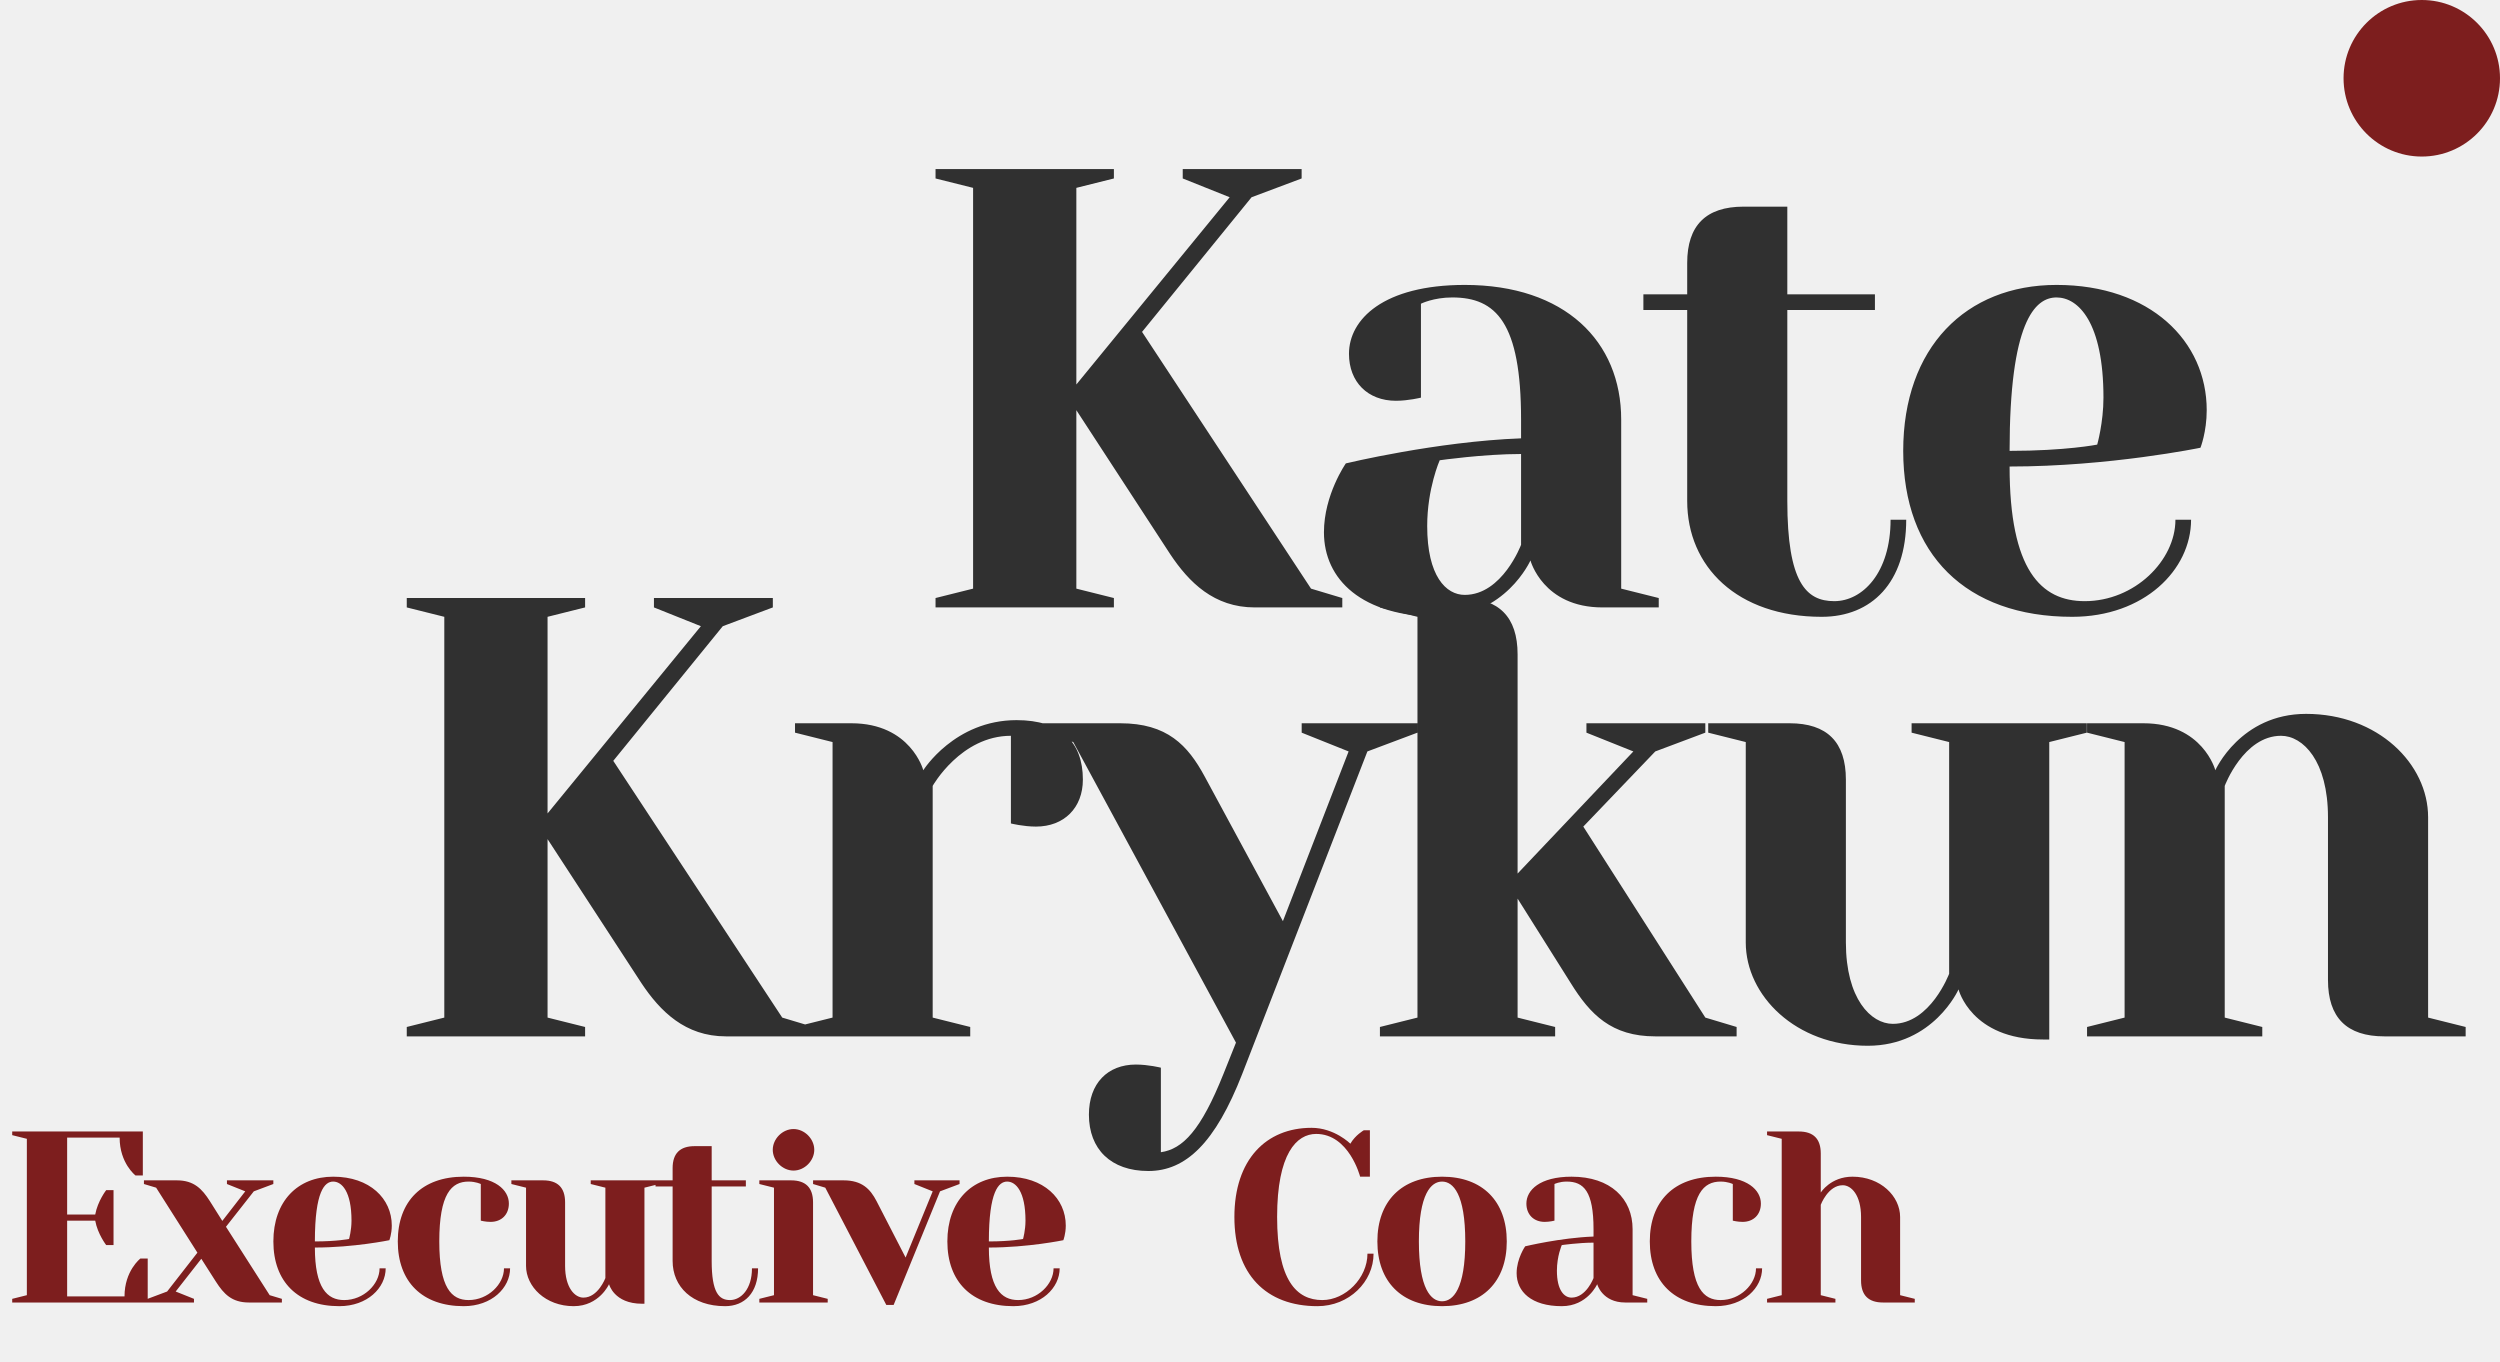
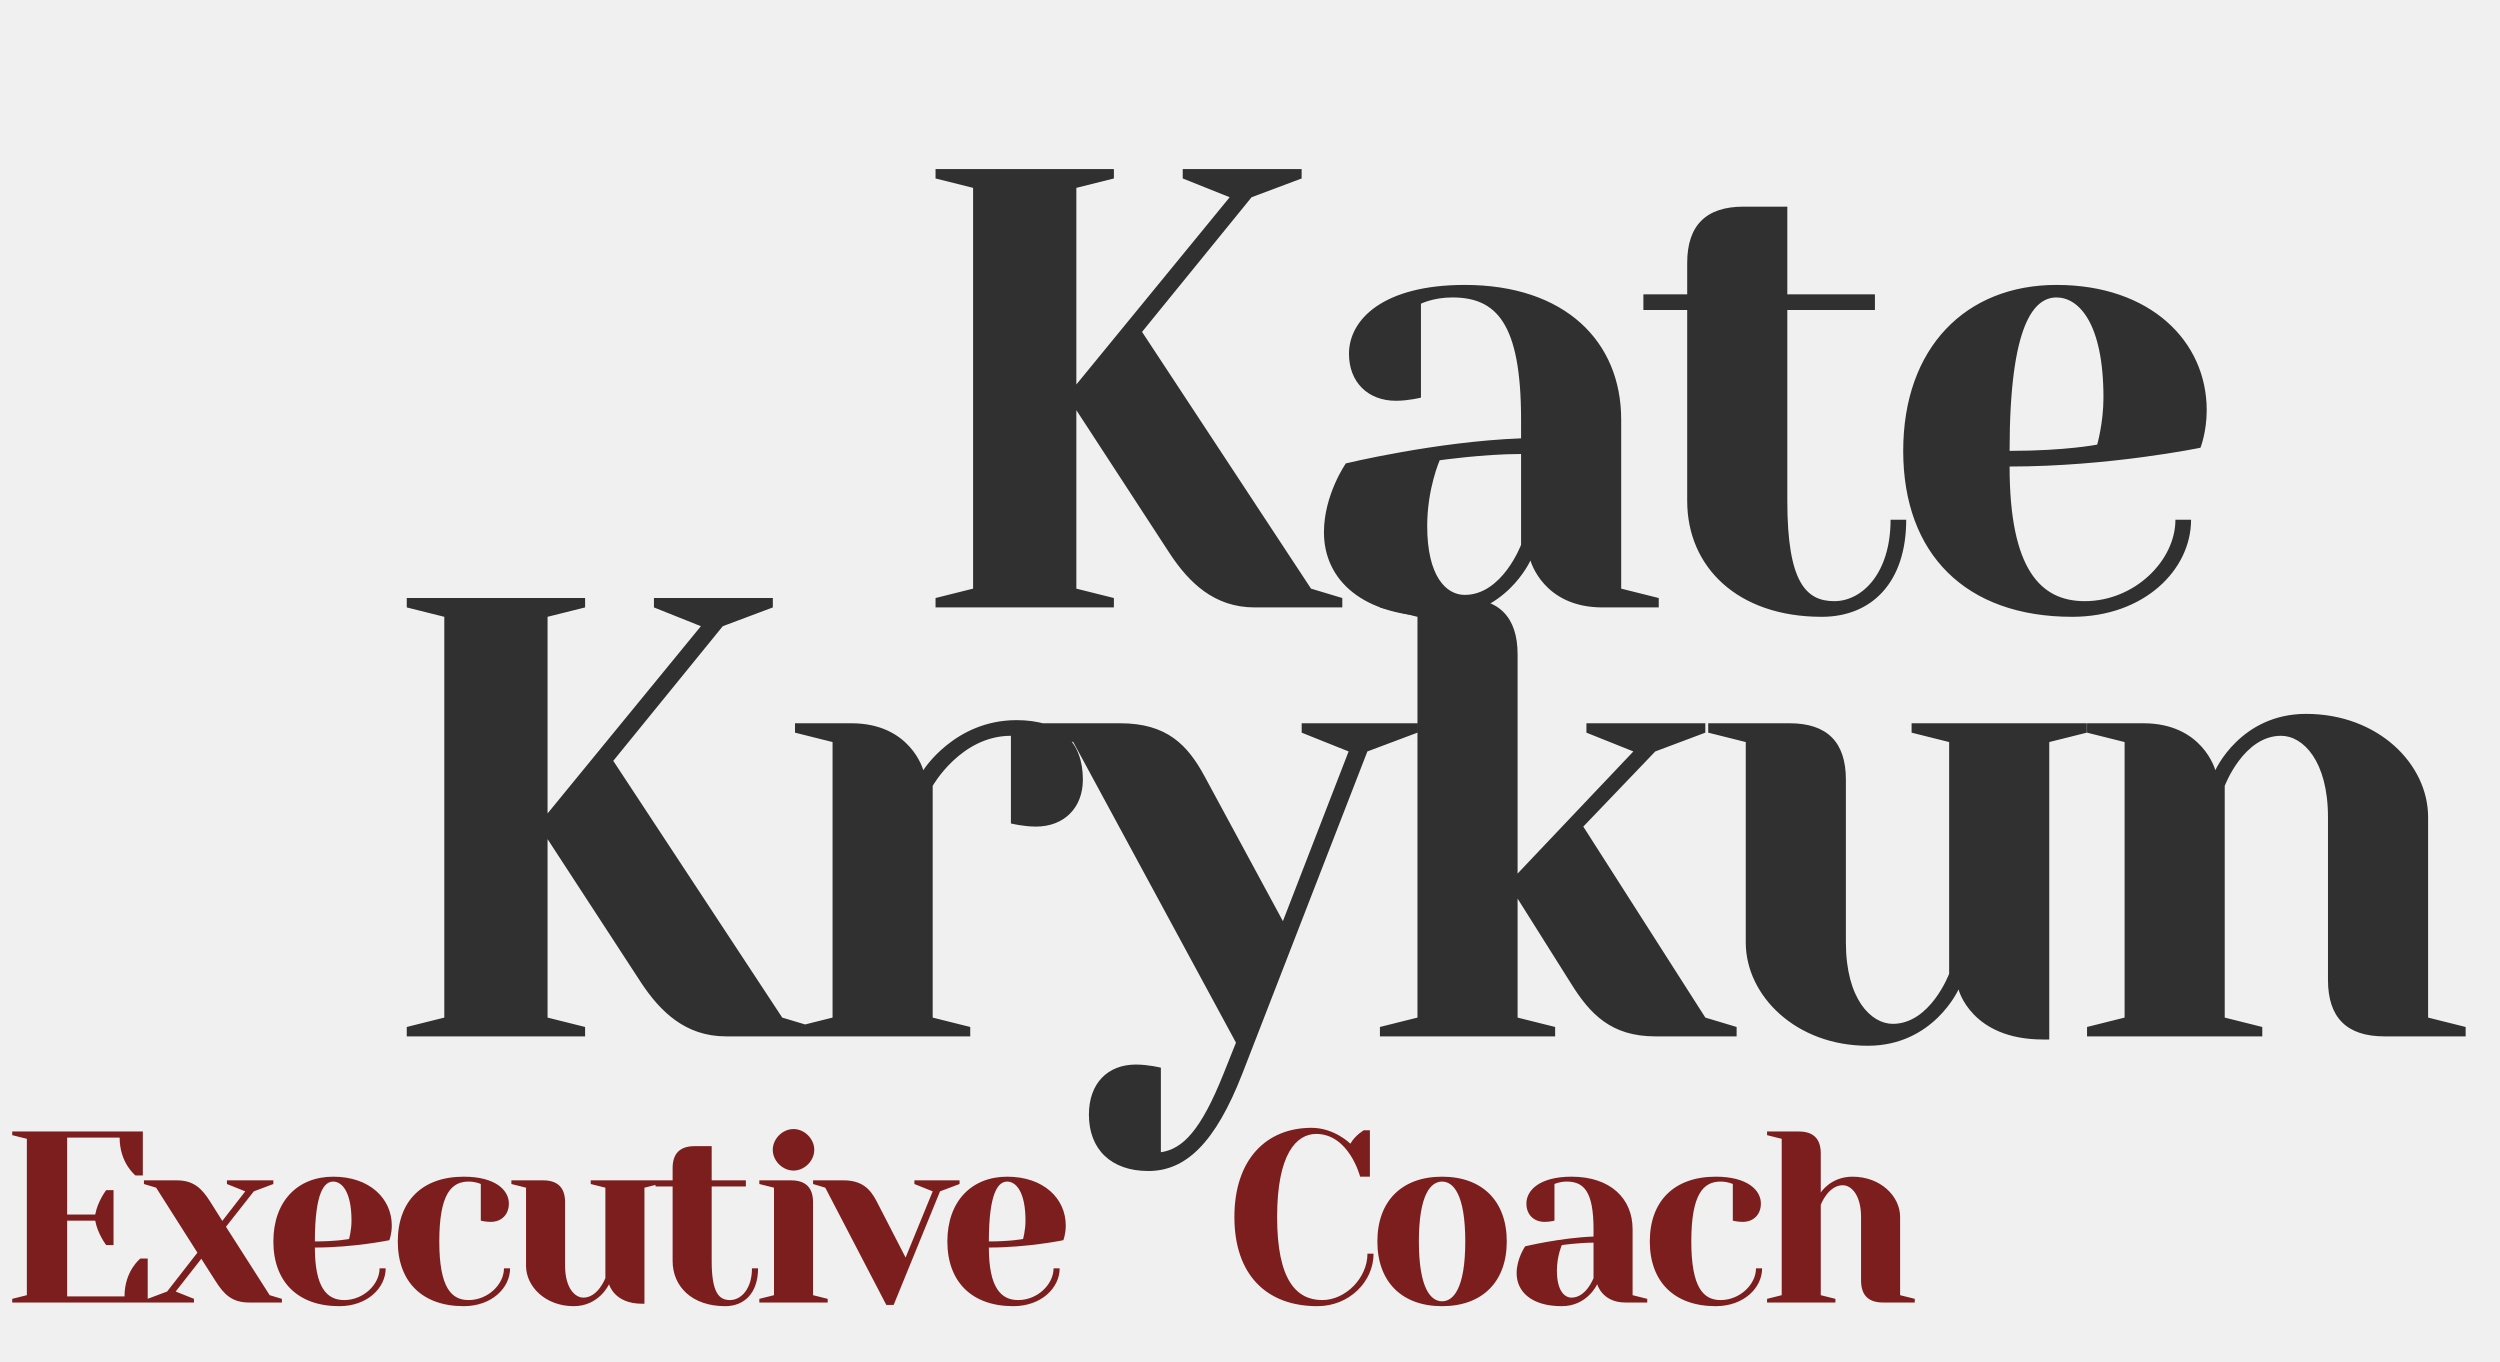
<svg xmlns="http://www.w3.org/2000/svg" width="971" height="529" viewBox="0 0 971 529" fill="none">
-   <g clip-path="url(#clip0_1608_12067)">
-     <path d="M26.078 471.733H36.983C37.931 466.514 41.25 462.244 41.25 462.244H44.095V483.595H41.25C41.25 483.595 37.931 479.324 36.983 474.106H26.078V503.522H48.362C48.362 493.558 54.526 488.814 54.526 488.814H57.371V505.894H4.741V504.472L10.431 503.048V442.317L4.741 440.893V439.47H55.474V456.55H52.63C52.63 456.55 46.466 451.806 46.466 441.842H26.078V471.733ZM64.913 501.625L76.671 486.537L60.645 461.295L55.904 459.871V458.449H68.706C75.344 458.449 78.473 461.77 81.508 466.514L86.344 474.201L95.258 462.718L88.145 459.871V458.449H106.163V459.871L98.577 462.718L87.766 476.478L104.74 503.048L109.482 504.472V505.894H96.68C90.042 505.894 86.913 502.573 83.878 497.828L78.189 488.909L68.232 501.625L75.344 504.472V505.894H57.326V504.472L64.913 501.625ZM122.299 482.171C130.833 482.171 135.574 481.222 135.574 481.222C135.574 481.222 136.522 477.901 136.522 474.106C136.522 462.718 132.729 458.923 129.41 458.923C126.091 458.923 122.299 462.718 122.299 482.171ZM131.781 507.317C115.66 507.317 106.178 497.828 106.178 482.171C106.178 466.514 115.66 457.025 129.41 457.025C143.635 457.025 152.169 465.565 152.169 476.003C152.169 479.324 151.221 481.697 151.221 481.697C151.221 481.697 137.471 484.544 122.299 484.544C122.299 500.201 127.039 504.946 133.677 504.946C141.264 504.946 147.428 498.778 147.428 492.61H149.799C149.799 500.201 142.686 507.317 131.781 507.317ZM181.999 458.923C175.361 458.923 170.62 463.667 170.62 482.171C170.62 500.201 175.361 504.946 181.999 504.946C189.586 504.946 195.749 498.778 195.749 492.61H198.12C198.12 500.201 191.007 507.317 180.103 507.317C163.982 507.317 154.5 497.828 154.5 482.171C154.5 466.514 163.982 457.025 180.103 457.025C192.431 457.025 197.645 462.244 197.645 467.464C197.645 471.733 194.802 474.58 190.534 474.58C188.638 474.58 186.741 474.106 186.741 474.106V459.871C186.741 459.871 184.844 458.923 181.999 458.923ZM198.62 458.449H210.948C216.637 458.449 219.482 461.295 219.482 466.989V491.66C219.482 500.201 223.275 503.996 226.594 503.996C232.284 503.996 235.129 496.405 235.129 496.405V461.295L229.439 459.871V458.449H255.992V459.871L250.302 461.295V506.369H249.353C238.448 506.369 236.551 498.778 236.551 498.778C236.551 498.778 232.758 507.317 222.801 507.317C211.896 507.317 204.31 499.726 204.31 491.66V461.295L198.62 459.871V458.449ZM261.244 458.449V453.703C261.244 448.01 264.089 445.164 269.778 445.164H276.417V458.449H289.692V460.821H276.417V489.763C276.417 502.099 279.26 504.946 283.528 504.946C287.795 504.946 292.063 500.675 292.063 492.61H294.433C294.433 502.099 289.218 507.317 281.631 507.317C268.83 507.317 261.244 499.726 261.244 489.763V460.821H254.606V458.449H261.244ZM300.141 446.587C300.141 442.317 303.935 438.521 308.202 438.521C312.469 438.521 316.263 442.317 316.263 446.587C316.263 450.857 312.469 454.653 308.202 454.653C303.935 454.653 300.141 450.857 300.141 446.587ZM294.926 458.449H307.254C312.943 458.449 315.788 461.295 315.788 466.989V503.048L321.478 504.472V505.894H294.926V504.472L300.616 503.048V461.295L294.926 459.871V458.449ZM351.735 488.434L362.261 462.718L355.149 459.871V458.449H372.693V459.871L365.106 462.718L347.089 506.843H344.244L320.537 461.295L315.796 459.871V458.449H327.649C334.762 458.449 337.986 461.77 340.45 466.514L351.735 488.434ZM384.075 482.171C392.61 482.171 397.352 481.222 397.352 481.222C397.352 481.222 398.3 477.901 398.3 474.106C398.3 462.718 394.507 458.923 391.188 458.923C387.869 458.923 384.075 462.718 384.075 482.171ZM393.558 507.317C377.437 507.317 367.954 497.828 367.954 482.171C367.954 466.514 377.437 457.025 391.188 457.025C405.411 457.025 413.946 465.565 413.946 476.003C413.946 479.324 412.998 481.697 412.998 481.697C412.998 481.697 399.247 484.544 384.075 484.544C384.075 500.201 388.817 504.946 395.455 504.946C403.042 504.946 409.205 498.778 409.205 492.61H411.575C411.575 500.201 404.463 507.317 393.558 507.317Z" fill="#7D1E1E" />
-     <path d="M509.403 438.046C518.317 438.046 524.481 444.214 524.481 444.214C526.377 440.893 529.696 438.996 529.696 438.996H532.067V457.024H528.274C528.274 457.024 524.007 440.418 511.205 440.418C503.618 440.418 496.033 448.009 496.033 472.681C496.033 497.353 503.618 504.946 513.575 504.946C522.584 504.946 531.119 496.405 531.119 486.916H533.49C533.49 497.828 524.007 507.317 511.679 507.317C491.765 507.317 479.437 494.982 479.437 472.681C479.437 450.382 491.765 438.046 509.403 438.046ZM560.1 505.42C564.367 505.42 569.109 500.675 569.109 482.171C569.109 463.667 564.367 458.923 560.1 458.923C555.834 458.923 551.092 463.667 551.092 482.171C551.092 500.675 555.834 505.42 560.1 505.42ZM560.1 457.024C575.747 457.024 585.23 466.513 585.23 482.171C585.23 497.828 575.747 507.317 560.1 507.317C544.454 507.317 534.971 497.828 534.971 482.171C534.971 466.513 544.454 457.024 560.1 457.024ZM606.599 483.595C606.599 483.595 604.703 487.864 604.703 493.558C604.703 501.149 607.548 503.996 610.393 503.996C616.082 503.996 618.927 496.405 618.927 496.405V482.646C613.237 482.646 606.599 483.595 606.599 483.595ZM610.393 457.024C625.565 457.024 634.099 465.565 634.099 477.427V503.047L639.789 504.471V505.894H631.254C622.246 505.894 620.35 498.778 620.35 498.778C620.35 498.778 616.557 507.317 606.599 507.317C594.747 507.317 589.057 501.624 589.057 494.507C589.057 488.814 592.376 484.069 592.376 484.069C592.376 484.069 606.125 480.748 618.927 480.273V477.427C618.927 462.718 615.134 458.923 608.496 458.923C605.651 458.923 603.754 459.871 603.754 459.871V474.105C603.754 474.105 601.858 474.58 599.961 474.58C595.695 474.58 592.85 471.733 592.85 467.463C592.85 462.244 598.066 457.024 610.393 457.024ZM668.283 458.923C661.645 458.923 656.903 463.667 656.903 482.171C656.903 500.2 661.645 504.946 668.283 504.946C675.868 504.946 682.032 498.778 682.032 492.609H684.403C684.403 500.2 677.291 507.317 666.386 507.317C650.265 507.317 640.782 497.828 640.782 482.171C640.782 466.513 650.265 457.024 666.386 457.024C678.713 457.024 683.929 462.244 683.929 467.463C683.929 471.733 681.084 474.58 676.816 474.58C674.92 474.58 673.023 474.105 673.023 474.105V459.871C673.023 459.871 671.128 458.923 668.283 458.923ZM722.834 497.353V472.681C722.834 464.142 719.041 460.345 715.722 460.345C710.032 460.345 707.187 467.937 707.187 467.937V503.047L712.877 504.471V505.894H686.326V504.471L692.016 503.047V442.317L686.326 440.893V439.47H698.653C704.343 439.47 707.187 442.317 707.187 448.009V463.192C707.187 463.192 710.981 457.024 719.515 457.024C730.42 457.024 738.006 464.616 738.006 472.681V503.047L743.696 504.471V505.894H731.368C725.678 505.894 722.834 503.047 722.834 497.353Z" fill="#7D1E1E" />
-     <path d="M509.198 228.625L521.35 232.274V235.922H487.323C471.524 235.922 461.802 226.193 454.511 215.248L418.053 159.308V228.625L432.636 232.274V235.922H363.365V232.274L377.949 228.625V72.966L363.365 69.317V65.669H432.636V69.317L418.053 72.966V149.336L477.601 76.614L459.372 69.317V65.669H505.552V69.317L486.108 76.614L443.573 128.906L509.198 228.625ZM559.185 178.766C559.185 178.766 554.324 189.71 554.324 204.303C554.324 223.761 561.616 231.057 568.908 231.057C583.491 231.057 590.782 211.6 590.782 211.6V176.333C576.199 176.333 559.185 178.766 559.185 178.766ZM568.908 110.664C607.796 110.664 629.671 132.554 629.671 162.956V228.625L644.254 232.274V235.922H622.379C599.289 235.922 594.428 217.68 594.428 217.68C594.428 217.68 584.706 239.57 559.185 239.57C528.804 239.57 514.22 224.977 514.22 206.736C514.22 192.143 522.727 179.982 522.727 179.982C522.727 179.982 557.97 171.469 590.782 170.253V162.956C590.782 125.257 581.06 115.529 564.046 115.529C556.755 115.529 551.894 117.961 551.894 117.961V154.444C551.894 154.444 547.033 155.66 542.172 155.66C531.234 155.66 523.943 148.363 523.943 137.418C523.943 124.041 537.311 110.664 568.908 110.664ZM655.306 114.313V102.152C655.306 87.559 662.598 80.262 677.181 80.262H694.194V114.313H728.222V120.393H694.194V194.575C694.194 226.193 701.486 233.49 712.424 233.49C723.361 233.49 734.298 222.545 734.298 201.871H740.375C740.375 226.193 727.007 239.57 707.562 239.57C674.75 239.57 655.306 220.113 655.306 194.575V120.393H638.292V114.313H655.306ZM780.526 175.117C802.401 175.117 814.554 172.685 814.554 172.685C814.554 172.685 816.984 164.172 816.984 154.444C816.984 125.257 807.262 115.529 798.755 115.529C790.248 115.529 780.526 125.257 780.526 175.117ZM804.831 239.57C763.512 239.57 739.207 215.248 739.207 175.117C739.207 134.986 763.512 110.664 798.755 110.664C835.213 110.664 857.088 132.554 857.088 159.308C857.088 167.821 854.657 173.901 854.657 173.901C854.657 173.901 819.415 181.198 780.526 181.198C780.526 221.329 792.679 233.49 809.692 233.49C829.137 233.49 844.935 217.68 844.935 201.871H851.012C851.012 221.329 832.783 239.57 804.831 239.57Z" fill="#303030" />
-     <path d="M303.817 395.23L315.97 398.878V402.526H281.942C266.144 402.526 256.422 392.798 249.13 381.853L212.672 325.913V395.23L227.255 398.878V402.526H157.985V398.878L172.568 395.23V239.57L157.985 235.922V232.273H227.255V235.922L212.672 239.57V315.941L272.22 243.218L253.991 235.922V232.273H300.171V235.922L280.727 243.218L238.193 295.51L303.817 395.23ZM392.636 319.832V285.781C373.192 285.781 362.255 305.239 362.255 305.239V395.23L376.838 398.878V402.526H308.783V398.878L323.366 395.23V288.214L308.783 284.565V280.917H330.658C353.748 280.917 358.609 299.159 358.609 299.159C358.609 299.159 370.762 279.701 394.824 279.701C412.081 279.701 420.588 288.214 420.588 302.807C420.588 313.752 413.296 321.048 402.359 321.048C397.498 321.048 392.636 319.832 392.636 319.832ZM498.28 357.774L523.8 291.862L505.571 284.565V280.917H550.536V284.565L531.092 291.862L482.481 417.119C472.03 443.873 460.606 454.818 446.023 454.818C431.44 454.818 422.933 446.306 422.933 432.929C422.933 420.768 430.225 413.471 441.162 413.471C446.023 413.471 450.884 414.687 450.884 414.687V447.522C459.391 446.306 466.44 439.009 475.19 417.119L480.051 404.958L416.857 288.214L404.704 284.565V280.917H435.086C453.315 280.917 461.336 289.43 467.898 301.591L498.28 357.774ZM535.962 232.273H567.559C582.142 232.273 589.433 239.57 589.433 254.163V339.29L634.398 291.862L616.169 284.565V280.917H662.35V284.565L642.905 291.862L614.954 321.048L662.35 395.23L674.502 398.878V402.526H642.905C625.892 402.526 617.628 394.014 610.093 381.853L589.433 349.018V395.23L604.017 398.878V402.526H535.962V398.878L550.545 395.23V239.57L535.962 235.922V232.273ZM663.47 280.917H695.067C709.65 280.917 716.942 288.214 716.942 302.807V366.044C716.942 387.933 726.664 397.662 735.171 397.662C749.754 397.662 757.046 378.204 757.046 378.204V288.214L742.463 284.565V280.917H810.518V284.565L795.934 288.214V403.742H793.504C765.553 403.742 760.692 384.285 760.692 384.285C760.692 384.285 750.969 406.175 725.449 406.175C697.498 406.175 678.053 386.717 678.053 366.044V288.214L663.47 284.565V280.917ZM904.188 380.637V317.4C904.188 295.51 894.466 285.781 885.959 285.781C871.376 285.781 864.084 305.239 864.084 305.239V395.23L878.668 398.878V402.526H810.612V398.878L825.196 395.23V288.214L810.612 284.565V280.917H832.487C855.577 280.917 860.438 299.159 860.438 299.159C860.438 299.159 870.161 277.269 895.681 277.269C923.632 277.269 943.077 296.726 943.077 317.4V395.23L957.66 398.878V402.526H926.063C911.48 402.526 904.188 395.23 904.188 380.637Z" fill="#303030" />
-     <path d="M940.618 60.805C957.398 60.805 971 47.193 971 30.402C971 13.612 957.398 0 940.618 0C923.839 0 910.237 13.612 910.237 30.402C910.237 47.193 923.839 60.805 940.618 60.805Z" fill="#7D1E1E" />
-   </g>
-   <defs>
-     <clipPath id="clip0_1608_12067">
-       <rect width="971" height="529" fill="white" />
-     </clipPath>
-   </defs>
+   <path d="M26.078 471.733H36.983C37.931 466.514 41.25 462.244 41.25 462.244H44.095V483.595H41.25C41.25 483.595 37.931 479.324 36.983 474.106H26.078V503.522H48.362C48.362 493.558 54.526 488.814 54.526 488.814H57.371V505.894H4.741V504.472L10.431 503.048V442.317L4.741 440.893V439.47H55.474V456.55H52.63C52.63 456.55 46.466 451.806 46.466 441.842H26.078V471.733ZM64.913 501.625L76.671 486.537L60.645 461.295L55.904 459.871V458.449H68.706C75.344 458.449 78.473 461.77 81.508 466.514L86.344 474.201L95.258 462.718L88.145 459.871V458.449H106.163V459.871L98.577 462.718L87.766 476.478L104.74 503.048L109.482 504.472V505.894H96.68C90.042 505.894 86.913 502.573 83.878 497.828L78.189 488.909L68.232 501.625L75.344 504.472V505.894H57.326V504.472L64.913 501.625ZM122.299 482.171C130.833 482.171 135.574 481.222 135.574 481.222C135.574 481.222 136.522 477.901 136.522 474.106C136.522 462.718 132.729 458.923 129.41 458.923C126.091 458.923 122.299 462.718 122.299 482.171ZM131.781 507.317C115.66 507.317 106.178 497.828 106.178 482.171C106.178 466.514 115.66 457.025 129.41 457.025C143.635 457.025 152.169 465.565 152.169 476.003C152.169 479.324 151.221 481.697 151.221 481.697C151.221 481.697 137.471 484.544 122.299 484.544C122.299 500.201 127.039 504.946 133.677 504.946C141.264 504.946 147.428 498.778 147.428 492.61H149.799C149.799 500.201 142.686 507.317 131.781 507.317ZM181.999 458.923C175.361 458.923 170.62 463.667 170.62 482.171C170.62 500.201 175.361 504.946 181.999 504.946C189.586 504.946 195.749 498.778 195.749 492.61H198.12C198.12 500.201 191.007 507.317 180.103 507.317C163.982 507.317 154.5 497.828 154.5 482.171C154.5 466.514 163.982 457.025 180.103 457.025C192.431 457.025 197.645 462.244 197.645 467.464C197.645 471.733 194.802 474.58 190.534 474.58C188.638 474.58 186.741 474.106 186.741 474.106V459.871C186.741 459.871 184.844 458.923 181.999 458.923ZM198.62 458.449H210.948C216.637 458.449 219.482 461.295 219.482 466.989V491.66C219.482 500.201 223.275 503.996 226.594 503.996C232.284 503.996 235.129 496.405 235.129 496.405V461.295L229.439 459.871V458.449H255.992V459.871L250.302 461.295V506.369H249.353C238.448 506.369 236.551 498.778 236.551 498.778C236.551 498.778 232.758 507.317 222.801 507.317C211.896 507.317 204.31 499.726 204.31 491.66V461.295L198.62 459.871V458.449ZM261.244 458.449V453.703C261.244 448.01 264.089 445.164 269.778 445.164H276.417V458.449H289.692V460.821H276.417V489.763C276.417 502.099 279.26 504.946 283.528 504.946C287.795 504.946 292.063 500.675 292.063 492.61H294.433C294.433 502.099 289.218 507.317 281.631 507.317C268.83 507.317 261.244 499.726 261.244 489.763V460.821H254.606V458.449H261.244ZM300.141 446.587C300.141 442.317 303.935 438.521 308.202 438.521C312.469 438.521 316.263 442.317 316.263 446.587C316.263 450.857 312.469 454.653 308.202 454.653C303.935 454.653 300.141 450.857 300.141 446.587ZM294.926 458.449H307.254C312.943 458.449 315.788 461.295 315.788 466.989V503.048L321.478 504.472V505.894H294.926V504.472L300.616 503.048V461.295L294.926 459.871V458.449ZM351.735 488.434L362.261 462.718L355.149 459.871V458.449H372.693V459.871L365.106 462.718L347.089 506.843H344.244L320.537 461.295L315.796 459.871V458.449H327.649C334.762 458.449 337.986 461.77 340.45 466.514L351.735 488.434ZM384.075 482.171C392.61 482.171 397.352 481.222 397.352 481.222C397.352 481.222 398.3 477.901 398.3 474.106C398.3 462.718 394.507 458.923 391.188 458.923C387.869 458.923 384.075 462.718 384.075 482.171ZM393.558 507.317C377.437 507.317 367.954 497.828 367.954 482.171C367.954 466.514 377.437 457.025 391.188 457.025C405.411 457.025 413.946 465.565 413.946 476.003C413.946 479.324 412.998 481.697 412.998 481.697C412.998 481.697 399.247 484.544 384.075 484.544C384.075 500.201 388.817 504.946 395.455 504.946C403.042 504.946 409.205 498.778 409.205 492.61H411.575C411.575 500.201 404.463 507.317 393.558 507.317Z" fill="#7D1E1E" />
+   <path d="M509.403 438.046C518.317 438.046 524.481 444.214 524.481 444.214C526.377 440.893 529.696 438.996 529.696 438.996H532.067V457.024H528.274C528.274 457.024 524.007 440.418 511.205 440.418C503.618 440.418 496.033 448.009 496.033 472.681C496.033 497.353 503.618 504.946 513.575 504.946C522.584 504.946 531.119 496.405 531.119 486.916H533.49C533.49 497.828 524.007 507.317 511.679 507.317C491.765 507.317 479.437 494.982 479.437 472.681C479.437 450.382 491.765 438.046 509.403 438.046ZM560.1 505.42C564.367 505.42 569.109 500.675 569.109 482.171C569.109 463.667 564.367 458.923 560.1 458.923C555.834 458.923 551.092 463.667 551.092 482.171C551.092 500.675 555.834 505.42 560.1 505.42ZM560.1 457.024C575.747 457.024 585.23 466.513 585.23 482.171C585.23 497.828 575.747 507.317 560.1 507.317C544.454 507.317 534.971 497.828 534.971 482.171C534.971 466.513 544.454 457.024 560.1 457.024ZM606.599 483.595C606.599 483.595 604.703 487.864 604.703 493.558C604.703 501.149 607.548 503.996 610.393 503.996C616.082 503.996 618.927 496.405 618.927 496.405V482.646C613.237 482.646 606.599 483.595 606.599 483.595ZM610.393 457.024C625.565 457.024 634.099 465.565 634.099 477.427V503.047L639.789 504.471V505.894H631.254C622.246 505.894 620.35 498.778 620.35 498.778C620.35 498.778 616.557 507.317 606.599 507.317C594.747 507.317 589.057 501.624 589.057 494.507C589.057 488.814 592.376 484.069 592.376 484.069C592.376 484.069 606.125 480.748 618.927 480.273V477.427C618.927 462.718 615.134 458.923 608.496 458.923C605.651 458.923 603.754 459.871 603.754 459.871V474.105C603.754 474.105 601.858 474.58 599.961 474.58C595.695 474.58 592.85 471.733 592.85 467.463C592.85 462.244 598.066 457.024 610.393 457.024ZM668.283 458.923C661.645 458.923 656.903 463.667 656.903 482.171C656.903 500.2 661.645 504.946 668.283 504.946C675.868 504.946 682.032 498.778 682.032 492.609H684.403C684.403 500.2 677.291 507.317 666.386 507.317C650.265 507.317 640.782 497.828 640.782 482.171C640.782 466.513 650.265 457.024 666.386 457.024C678.713 457.024 683.929 462.244 683.929 467.463C683.929 471.733 681.084 474.58 676.816 474.58C674.92 474.58 673.023 474.105 673.023 474.105V459.871C673.023 459.871 671.128 458.923 668.283 458.923ZM722.834 497.353V472.681C722.834 464.142 719.041 460.345 715.722 460.345C710.032 460.345 707.187 467.937 707.187 467.937V503.047L712.877 504.471V505.894H686.326V504.471L692.016 503.047V442.317L686.326 440.893V439.47H698.653C704.343 439.47 707.187 442.317 707.187 448.009V463.192C707.187 463.192 710.981 457.024 719.515 457.024C730.42 457.024 738.006 464.616 738.006 472.681V503.047L743.696 504.471V505.894H731.368C725.678 505.894 722.834 503.047 722.834 497.353Z" fill="#7D1E1E" />
+   <path d="M509.198 228.625L521.35 232.274V235.922H487.323C471.524 235.922 461.802 226.193 454.511 215.248L418.053 159.308V228.625L432.636 232.274V235.922H363.365V232.274L377.949 228.625V72.966L363.365 69.317V65.669H432.636V69.317L418.053 72.966V149.336L477.601 76.614L459.372 69.317V65.669H505.552V69.317L486.108 76.614L443.573 128.906L509.198 228.625ZM559.185 178.766C559.185 178.766 554.324 189.71 554.324 204.303C554.324 223.761 561.616 231.057 568.908 231.057C583.491 231.057 590.782 211.6 590.782 211.6V176.333C576.199 176.333 559.185 178.766 559.185 178.766ZM568.908 110.664C607.796 110.664 629.671 132.554 629.671 162.956V228.625L644.254 232.274V235.922H622.379C599.289 235.922 594.428 217.68 594.428 217.68C594.428 217.68 584.706 239.57 559.185 239.57C528.804 239.57 514.22 224.977 514.22 206.736C514.22 192.143 522.727 179.982 522.727 179.982C522.727 179.982 557.97 171.469 590.782 170.253V162.956C590.782 125.257 581.06 115.529 564.046 115.529C556.755 115.529 551.894 117.961 551.894 117.961V154.444C551.894 154.444 547.033 155.66 542.172 155.66C531.234 155.66 523.943 148.363 523.943 137.418C523.943 124.041 537.311 110.664 568.908 110.664ZM655.306 114.313V102.152C655.306 87.559 662.598 80.262 677.181 80.262H694.194V114.313H728.222V120.393H694.194V194.575C694.194 226.193 701.486 233.49 712.424 233.49C723.361 233.49 734.298 222.545 734.298 201.871H740.375C740.375 226.193 727.007 239.57 707.562 239.57C674.75 239.57 655.306 220.113 655.306 194.575V120.393H638.292V114.313H655.306ZM780.526 175.117C802.401 175.117 814.554 172.685 814.554 172.685C814.554 172.685 816.984 164.172 816.984 154.444C816.984 125.257 807.262 115.529 798.755 115.529C790.248 115.529 780.526 125.257 780.526 175.117ZM804.831 239.57C763.512 239.57 739.207 215.248 739.207 175.117C739.207 134.986 763.512 110.664 798.755 110.664C835.213 110.664 857.088 132.554 857.088 159.308C857.088 167.821 854.657 173.901 854.657 173.901C854.657 173.901 819.415 181.198 780.526 181.198C780.526 221.329 792.679 233.49 809.692 233.49C829.137 233.49 844.935 217.68 844.935 201.871H851.012C851.012 221.329 832.783 239.57 804.831 239.57Z" fill="#303030" />
+   <path d="M303.817 395.23L315.97 398.878V402.526H281.942C266.144 402.526 256.422 392.798 249.13 381.853L212.672 325.913V395.23L227.255 398.878V402.526H157.985V398.878L172.568 395.23V239.57L157.985 235.922V232.273H227.255V235.922L212.672 239.57V315.941L272.22 243.218L253.991 235.922V232.273H300.171V235.922L280.727 243.218L238.193 295.51L303.817 395.23ZM392.636 319.832V285.781C373.192 285.781 362.255 305.239 362.255 305.239V395.23L376.838 398.878V402.526H308.783V398.878L323.366 395.23V288.214L308.783 284.565V280.917H330.658C353.748 280.917 358.609 299.159 358.609 299.159C358.609 299.159 370.762 279.701 394.824 279.701C412.081 279.701 420.588 288.214 420.588 302.807C420.588 313.752 413.296 321.048 402.359 321.048C397.498 321.048 392.636 319.832 392.636 319.832ZM498.28 357.774L523.8 291.862L505.571 284.565V280.917H550.536V284.565L531.092 291.862L482.481 417.119C472.03 443.873 460.606 454.818 446.023 454.818C431.44 454.818 422.933 446.306 422.933 432.929C422.933 420.768 430.225 413.471 441.162 413.471C446.023 413.471 450.884 414.687 450.884 414.687V447.522C459.391 446.306 466.44 439.009 475.19 417.119L480.051 404.958L416.857 288.214L404.704 284.565V280.917H435.086C453.315 280.917 461.336 289.43 467.898 301.591L498.28 357.774ZM535.962 232.273H567.559C582.142 232.273 589.433 239.57 589.433 254.163V339.29L634.398 291.862L616.169 284.565V280.917H662.35V284.565L642.905 291.862L614.954 321.048L662.35 395.23L674.502 398.878V402.526H642.905C625.892 402.526 617.628 394.014 610.093 381.853L589.433 349.018V395.23L604.017 398.878V402.526H535.962V398.878L550.545 395.23V239.57L535.962 235.922V232.273ZM663.47 280.917H695.067C709.65 280.917 716.942 288.214 716.942 302.807V366.044C716.942 387.933 726.664 397.662 735.171 397.662C749.754 397.662 757.046 378.204 757.046 378.204V288.214L742.463 284.565V280.917H810.518V284.565L795.934 288.214V403.742H793.504C765.553 403.742 760.692 384.285 760.692 384.285C760.692 384.285 750.969 406.175 725.449 406.175C697.498 406.175 678.053 386.717 678.053 366.044V288.214L663.47 284.565V280.917ZM904.188 380.637V317.4C904.188 295.51 894.466 285.781 885.959 285.781C871.376 285.781 864.084 305.239 864.084 305.239V395.23L878.668 398.878V402.526H810.612V398.878L825.196 395.23V288.214L810.612 284.565V280.917H832.487C855.577 280.917 860.438 299.159 860.438 299.159C860.438 299.159 870.161 277.269 895.681 277.269C923.632 277.269 943.077 296.726 943.077 317.4V395.23L957.66 398.878V402.526H926.063C911.48 402.526 904.188 395.23 904.188 380.637Z" fill="#303030" />
</svg>
